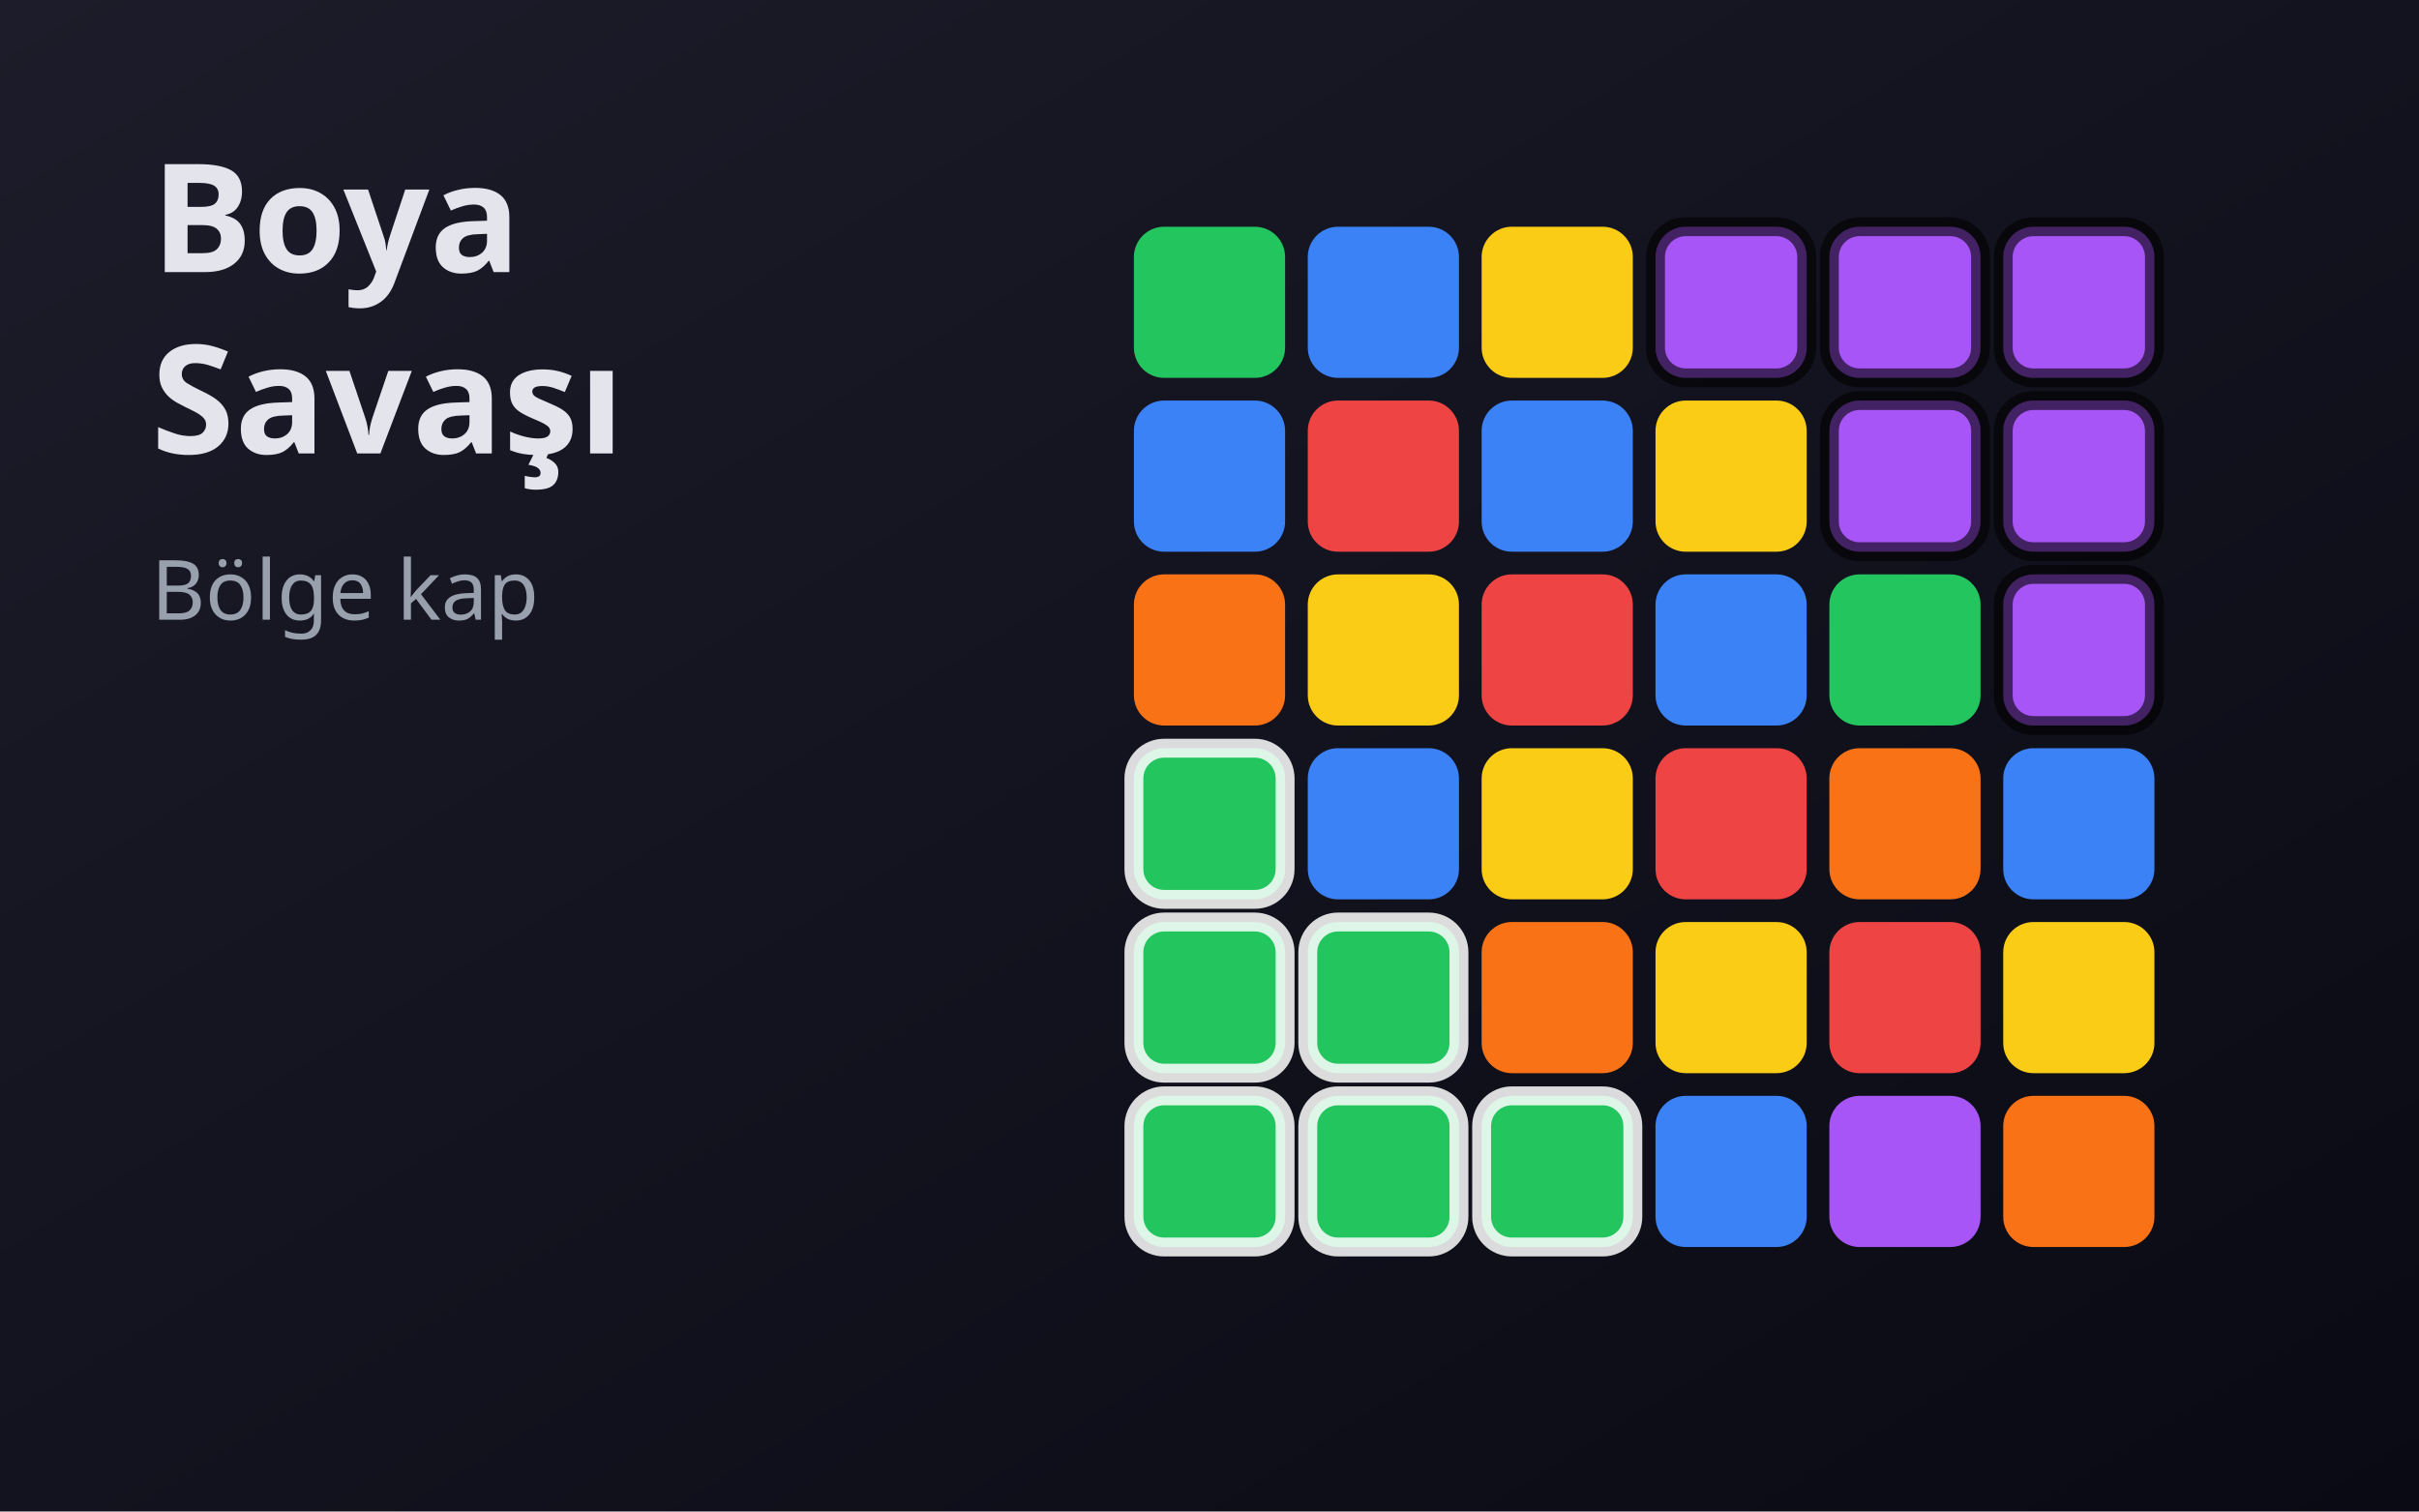
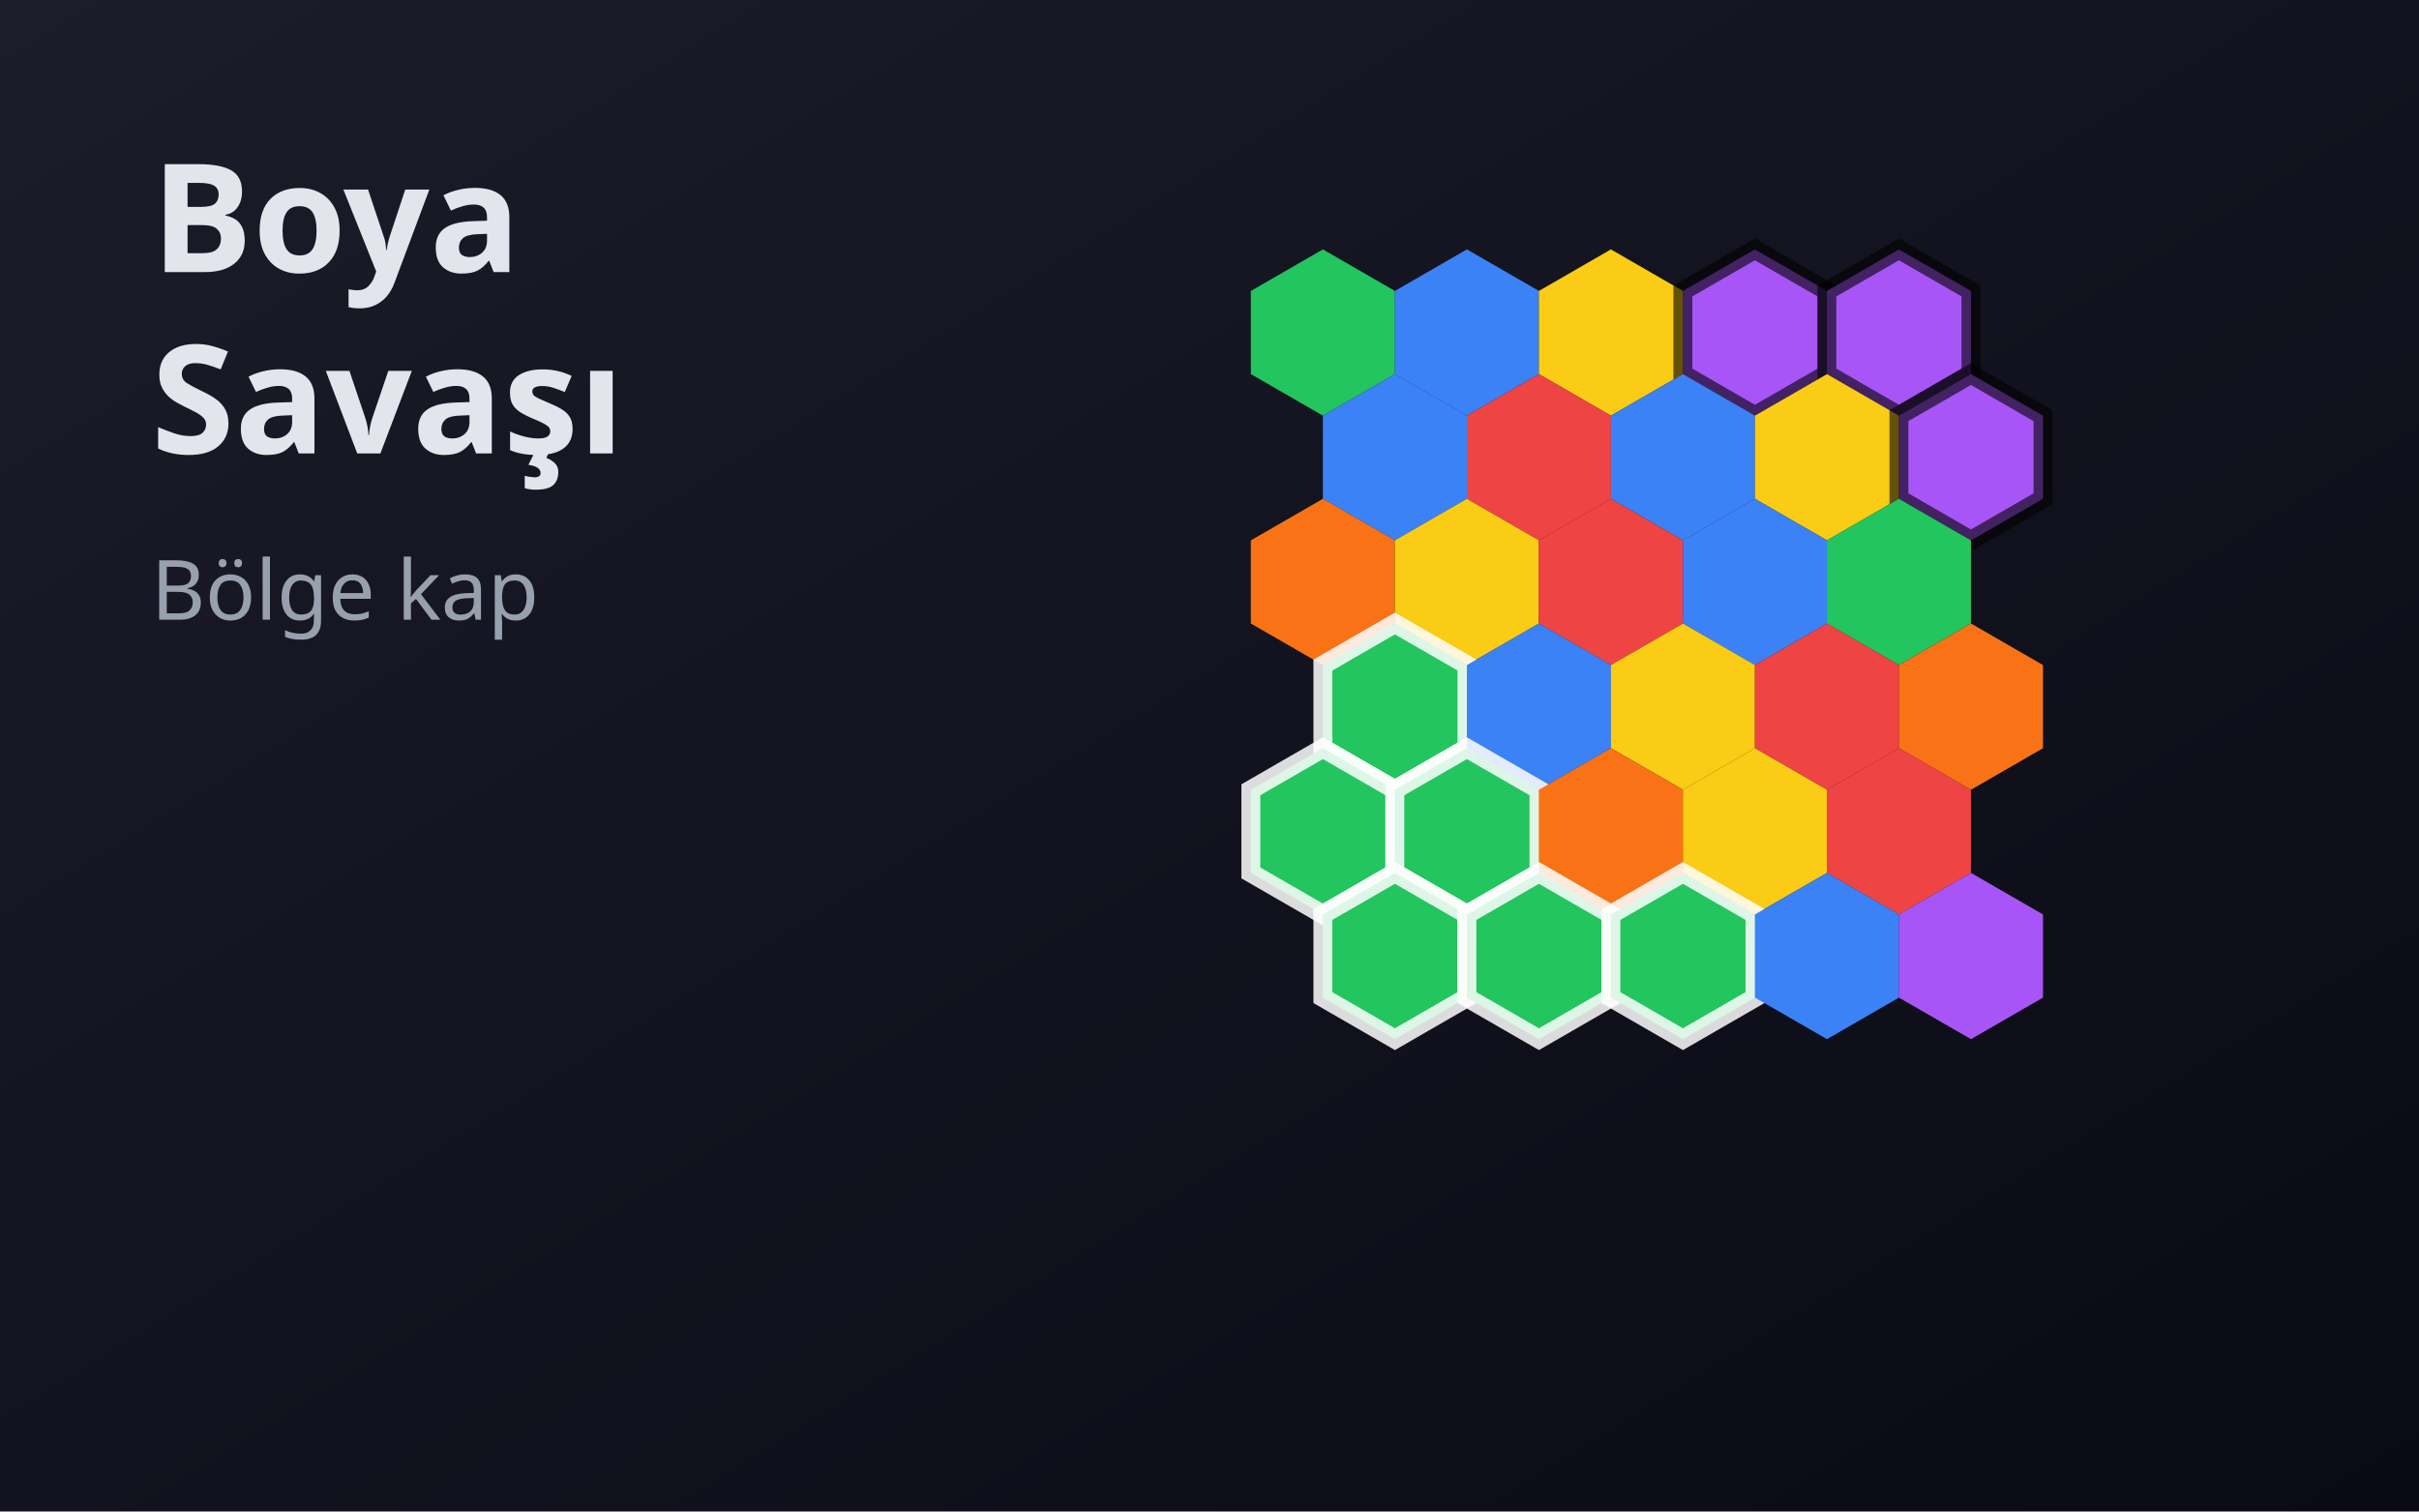
<svg xmlns="http://www.w3.org/2000/svg" viewBox="0 0 320 200" role="img" aria-label="Boya Savaşı">
  <defs>
    <linearGradient id="bs-bg" x1="0" y1="0" x2="1" y2="1">
      <stop offset="0%" stop-color="#1c1c2a" />
      <stop offset="100%" stop-color="#0a0a14" />
    </linearGradient>
+     <polygon id="bs-hex" points="0,-11 9.53,-5.5 9.53,5.5 0,11 -9.53,5.5 -9.53,-5.5" />
  </defs>
  <rect width="320" height="200" fill="url(#bs-bg)" />
  <g>
-     <rect x="150" y="30" width="20" height="20" rx="4" fill="#22c55e" />
-     <rect x="173" y="30" width="20" height="20" rx="4" fill="#3b82f6" />
-     <rect x="196" y="30" width="20" height="20" rx="4" fill="#facc15" />
-     <rect x="219" y="30" width="20" height="20" rx="4" fill="#a855f7" stroke="rgba(0,0,0,0.6)" stroke-width="2.5" />
-     <rect x="242" y="30" width="20" height="20" rx="4" fill="#a855f7" stroke="rgba(0,0,0,0.6)" stroke-width="2.5" />
-     <rect x="265" y="30" width="20" height="20" rx="4" fill="#a855f7" stroke="rgba(0,0,0,0.6)" stroke-width="2.5" />
-     <rect x="150" y="53" width="20" height="20" rx="4" fill="#3b82f6" />
-     <rect x="173" y="53" width="20" height="20" rx="4" fill="#ef4444" />
-     <rect x="196" y="53" width="20" height="20" rx="4" fill="#3b82f6" />
-     <rect x="219" y="53" width="20" height="20" rx="4" fill="#facc15" />
-     <rect x="242" y="53" width="20" height="20" rx="4" fill="#a855f7" stroke="rgba(0,0,0,0.6)" stroke-width="2.5" />
-     <rect x="265" y="53" width="20" height="20" rx="4" fill="#a855f7" stroke="rgba(0,0,0,0.6)" stroke-width="2.5" />
-     <rect x="150" y="76" width="20" height="20" rx="4" fill="#f97316" />
-     <rect x="173" y="76" width="20" height="20" rx="4" fill="#facc15" />
-     <rect x="196" y="76" width="20" height="20" rx="4" fill="#ef4444" />
-     <rect x="219" y="76" width="20" height="20" rx="4" fill="#3b82f6" />
-     <rect x="242" y="76" width="20" height="20" rx="4" fill="#22c55e" />
-     <rect x="265" y="76" width="20" height="20" rx="4" fill="#a855f7" stroke="rgba(0,0,0,0.6)" stroke-width="2.5" />
-     <rect x="150" y="99" width="20" height="20" rx="4" fill="#22c55e" stroke="rgba(255,255,255,0.85)" stroke-width="2.5" />
-     <rect x="173" y="99" width="20" height="20" rx="4" fill="#3b82f6" />
-     <rect x="196" y="99" width="20" height="20" rx="4" fill="#facc15" />
-     <rect x="219" y="99" width="20" height="20" rx="4" fill="#ef4444" />
-     <rect x="242" y="99" width="20" height="20" rx="4" fill="#f97316" />
-     <rect x="265" y="99" width="20" height="20" rx="4" fill="#3b82f6" />
-     <rect x="150" y="122" width="20" height="20" rx="4" fill="#22c55e" stroke="rgba(255,255,255,0.85)" stroke-width="2.5" />
-     <rect x="173" y="122" width="20" height="20" rx="4" fill="#22c55e" stroke="rgba(255,255,255,0.85)" stroke-width="2.5" />
-     <rect x="196" y="122" width="20" height="20" rx="4" fill="#f97316" />
-     <rect x="219" y="122" width="20" height="20" rx="4" fill="#facc15" />
-     <rect x="242" y="122" width="20" height="20" rx="4" fill="#ef4444" />
-     <rect x="265" y="122" width="20" height="20" rx="4" fill="#facc15" />
-     <rect x="150" y="145" width="20" height="20" rx="4" fill="#22c55e" stroke="rgba(255,255,255,0.85)" stroke-width="2.5" />
-     <rect x="173" y="145" width="20" height="20" rx="4" fill="#22c55e" stroke="rgba(255,255,255,0.85)" stroke-width="2.5" />
-     <rect x="196" y="145" width="20" height="20" rx="4" fill="#22c55e" stroke="rgba(255,255,255,0.85)" stroke-width="2.5" />
-     <rect x="219" y="145" width="20" height="20" rx="4" fill="#3b82f6" />
-     <rect x="242" y="145" width="20" height="20" rx="4" fill="#a855f7" />
-     <rect x="265" y="145" width="20" height="20" rx="4" fill="#f97316" />
+     <use href="#bs-hex" x="175" y="44" fill="#22c55e" />
+     <use href="#bs-hex" x="194.05" y="44" fill="#3b82f6" />
+     <use href="#bs-hex" x="213.1" y="44" fill="#facc15" />
+     <use href="#bs-hex" x="232.15" y="44" fill="#a855f7" stroke="rgba(0,0,0,0.6)" stroke-width="2.5" />
+     <use href="#bs-hex" x="251.2" y="44" fill="#a855f7" stroke="rgba(0,0,0,0.6)" stroke-width="2.5" />
+     <use href="#bs-hex" x="184.53" y="60.5" fill="#3b82f6" />
+     <use href="#bs-hex" x="203.58" y="60.5" fill="#ef4444" />
+     <use href="#bs-hex" x="222.63" y="60.5" fill="#3b82f6" />
+     <use href="#bs-hex" x="241.68" y="60.5" fill="#facc15" />
+     <use href="#bs-hex" x="260.73" y="60.5" fill="#a855f7" stroke="rgba(0,0,0,0.6)" stroke-width="2.5" />
+     <use href="#bs-hex" x="175" y="77" fill="#f97316" />
+     <use href="#bs-hex" x="194.05" y="77" fill="#facc15" />
+     <use href="#bs-hex" x="213.1" y="77" fill="#ef4444" />
+     <use href="#bs-hex" x="232.15" y="77" fill="#3b82f6" />
+     <use href="#bs-hex" x="251.2" y="77" fill="#22c55e" />
+     <use href="#bs-hex" x="184.53" y="93.5" fill="#22c55e" stroke="rgba(255,255,255,0.85)" stroke-width="2.5" />
+     <use href="#bs-hex" x="203.58" y="93.5" fill="#3b82f6" />
+     <use href="#bs-hex" x="222.63" y="93.5" fill="#facc15" />
+     <use href="#bs-hex" x="241.68" y="93.5" fill="#ef4444" />
+     <use href="#bs-hex" x="260.73" y="93.5" fill="#f97316" />
+     <use href="#bs-hex" x="175" y="110" fill="#22c55e" stroke="rgba(255,255,255,0.85)" stroke-width="2.5" />
+     <use href="#bs-hex" x="194.05" y="110" fill="#22c55e" stroke="rgba(255,255,255,0.85)" stroke-width="2.5" />
+     <use href="#bs-hex" x="213.1" y="110" fill="#f97316" />
+     <use href="#bs-hex" x="232.15" y="110" fill="#facc15" />
+     <use href="#bs-hex" x="251.2" y="110" fill="#ef4444" />
+     <use href="#bs-hex" x="184.53" y="126.5" fill="#22c55e" stroke="rgba(255,255,255,0.85)" stroke-width="2.5" />
+     <use href="#bs-hex" x="203.58" y="126.5" fill="#22c55e" stroke="rgba(255,255,255,0.85)" stroke-width="2.5" />
+     <use href="#bs-hex" x="222.63" y="126.5" fill="#22c55e" stroke="rgba(255,255,255,0.85)" stroke-width="2.5" />
+     <use href="#bs-hex" x="241.68" y="126.5" fill="#3b82f6" />
+     <use href="#bs-hex" x="260.73" y="126.5" fill="#a855f7" />
  </g>
  <text x="20" y="36" font-family="ui-sans-serif, system-ui" font-size="20" font-weight="700" fill="#e4e4ed">Boya</text>
  <text x="20" y="60" font-family="ui-sans-serif, system-ui" font-size="20" font-weight="700" fill="#e4e4ed">Savaşı</text>
  <text x="20" y="82" font-family="ui-sans-serif, system-ui" font-size="11" fill="#98a0ad">Bölge kap</text>
</svg>
